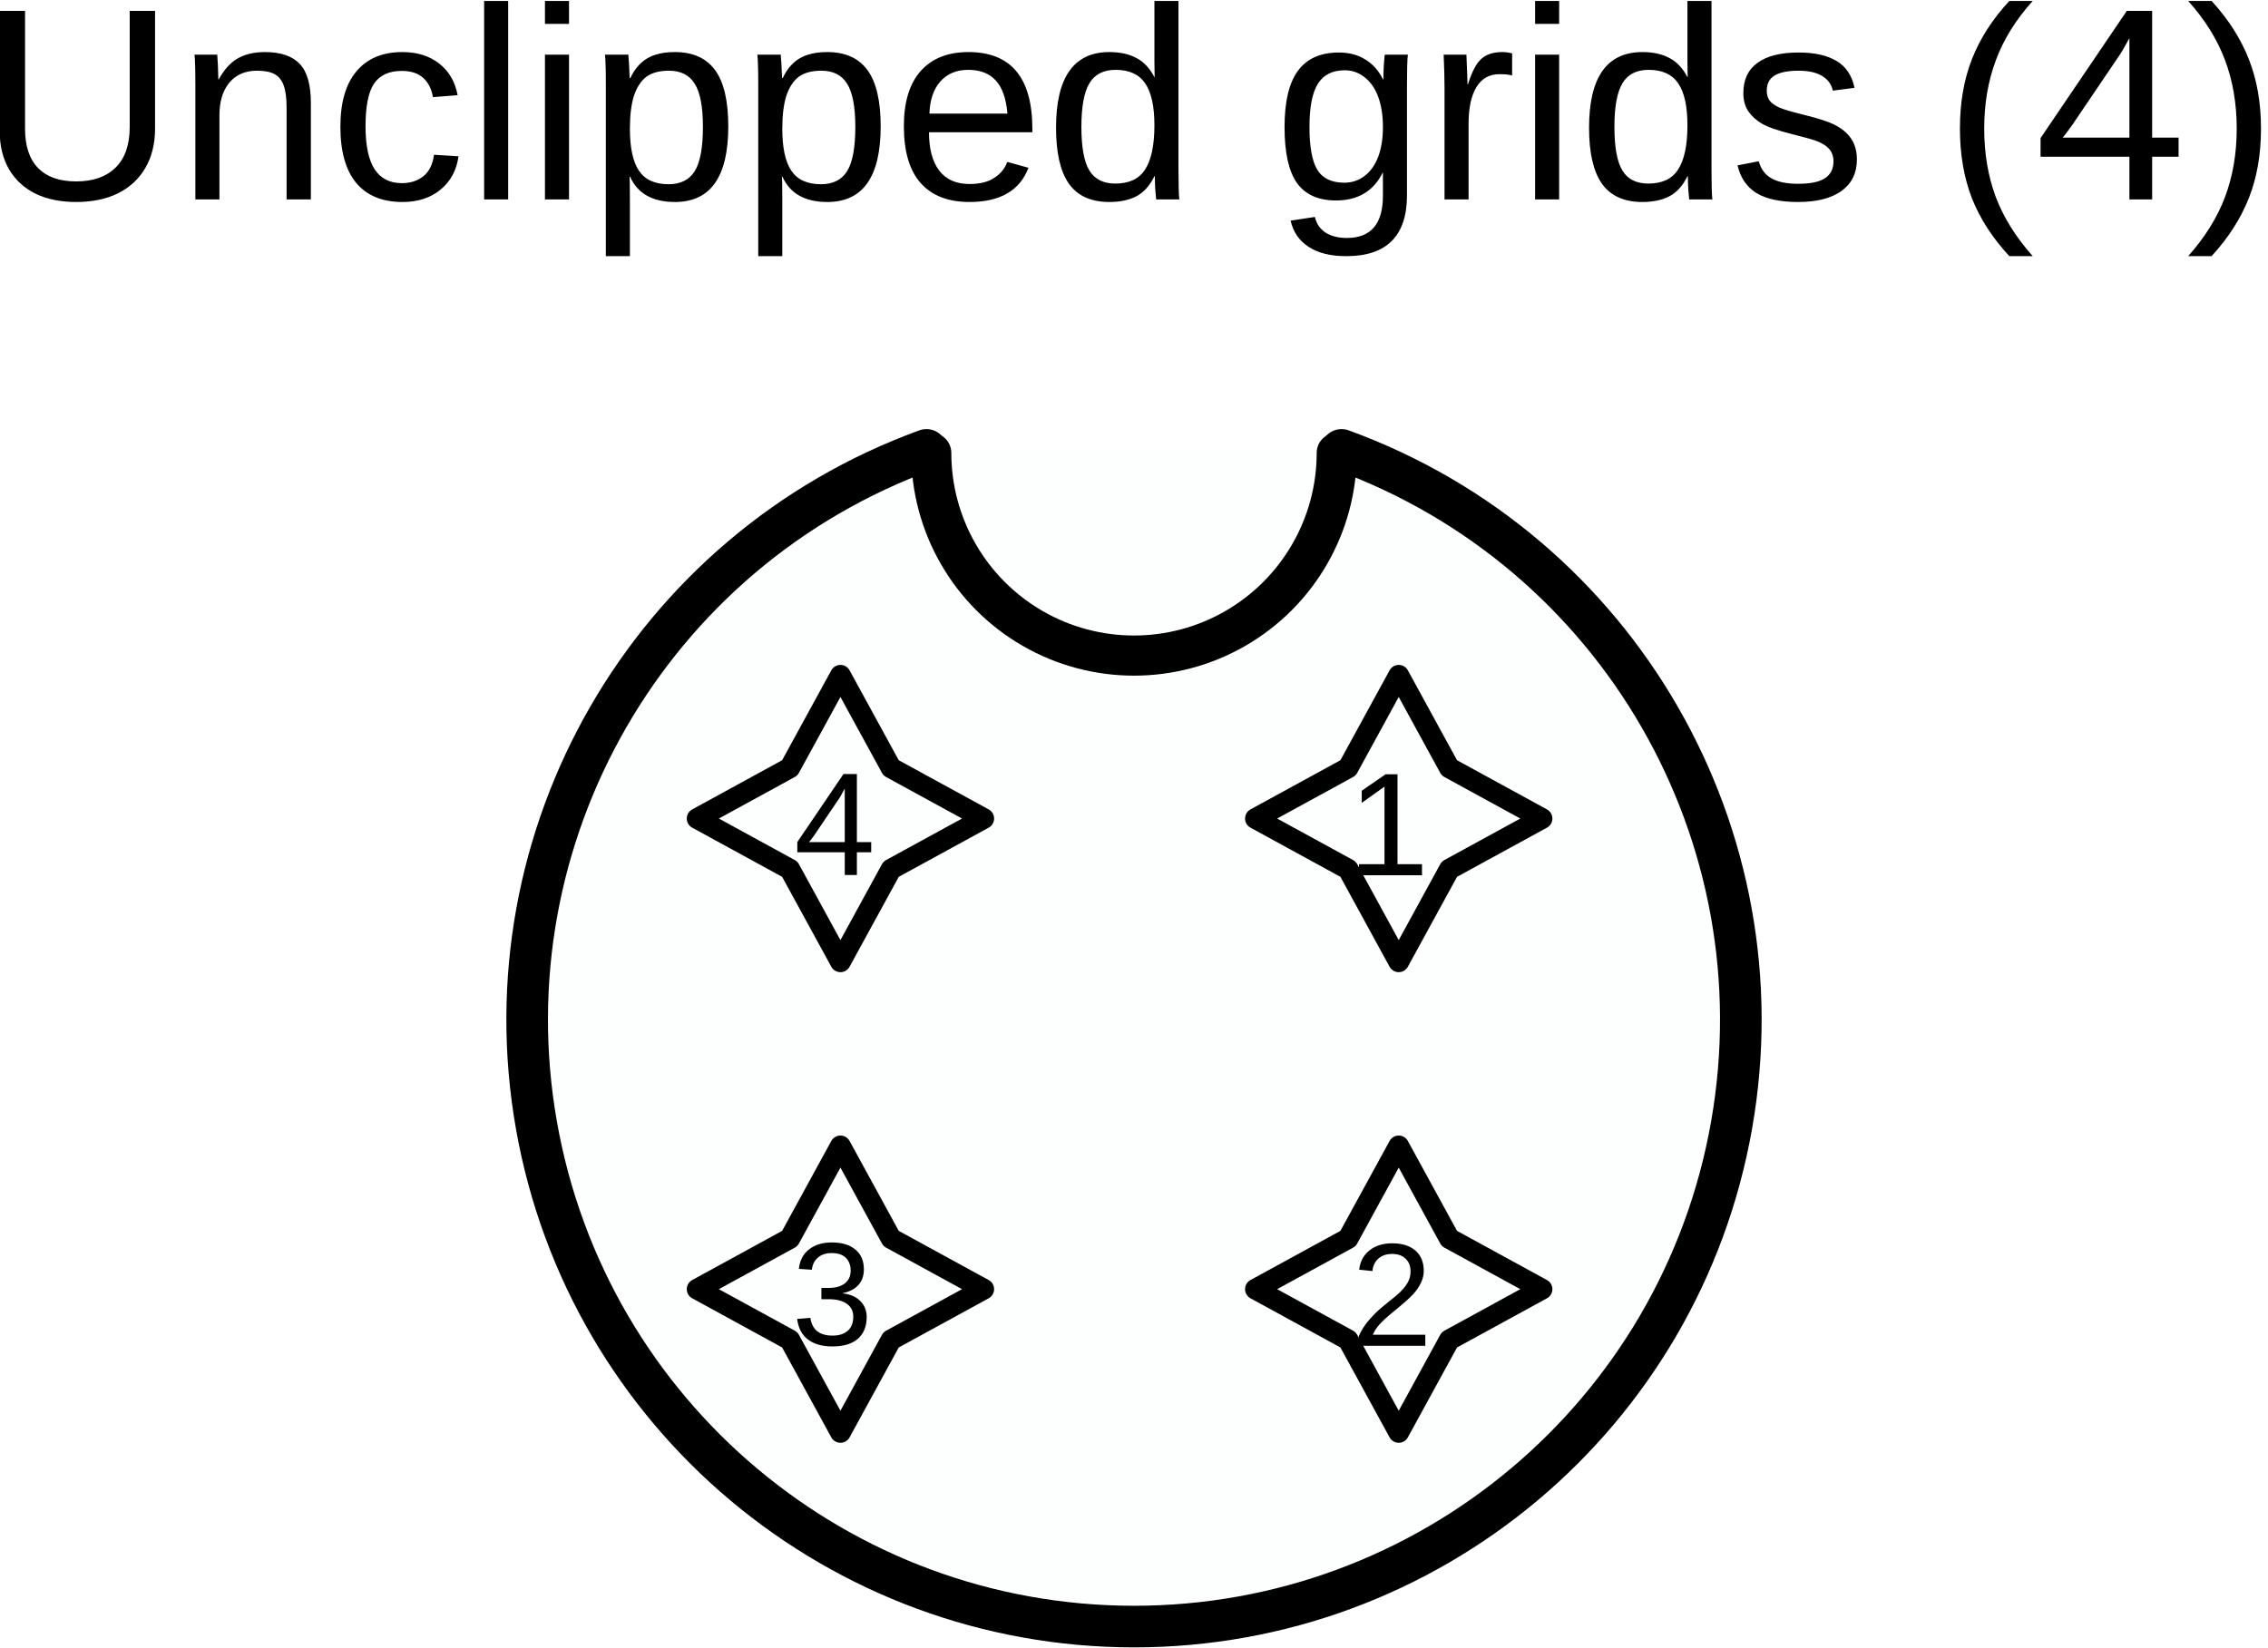
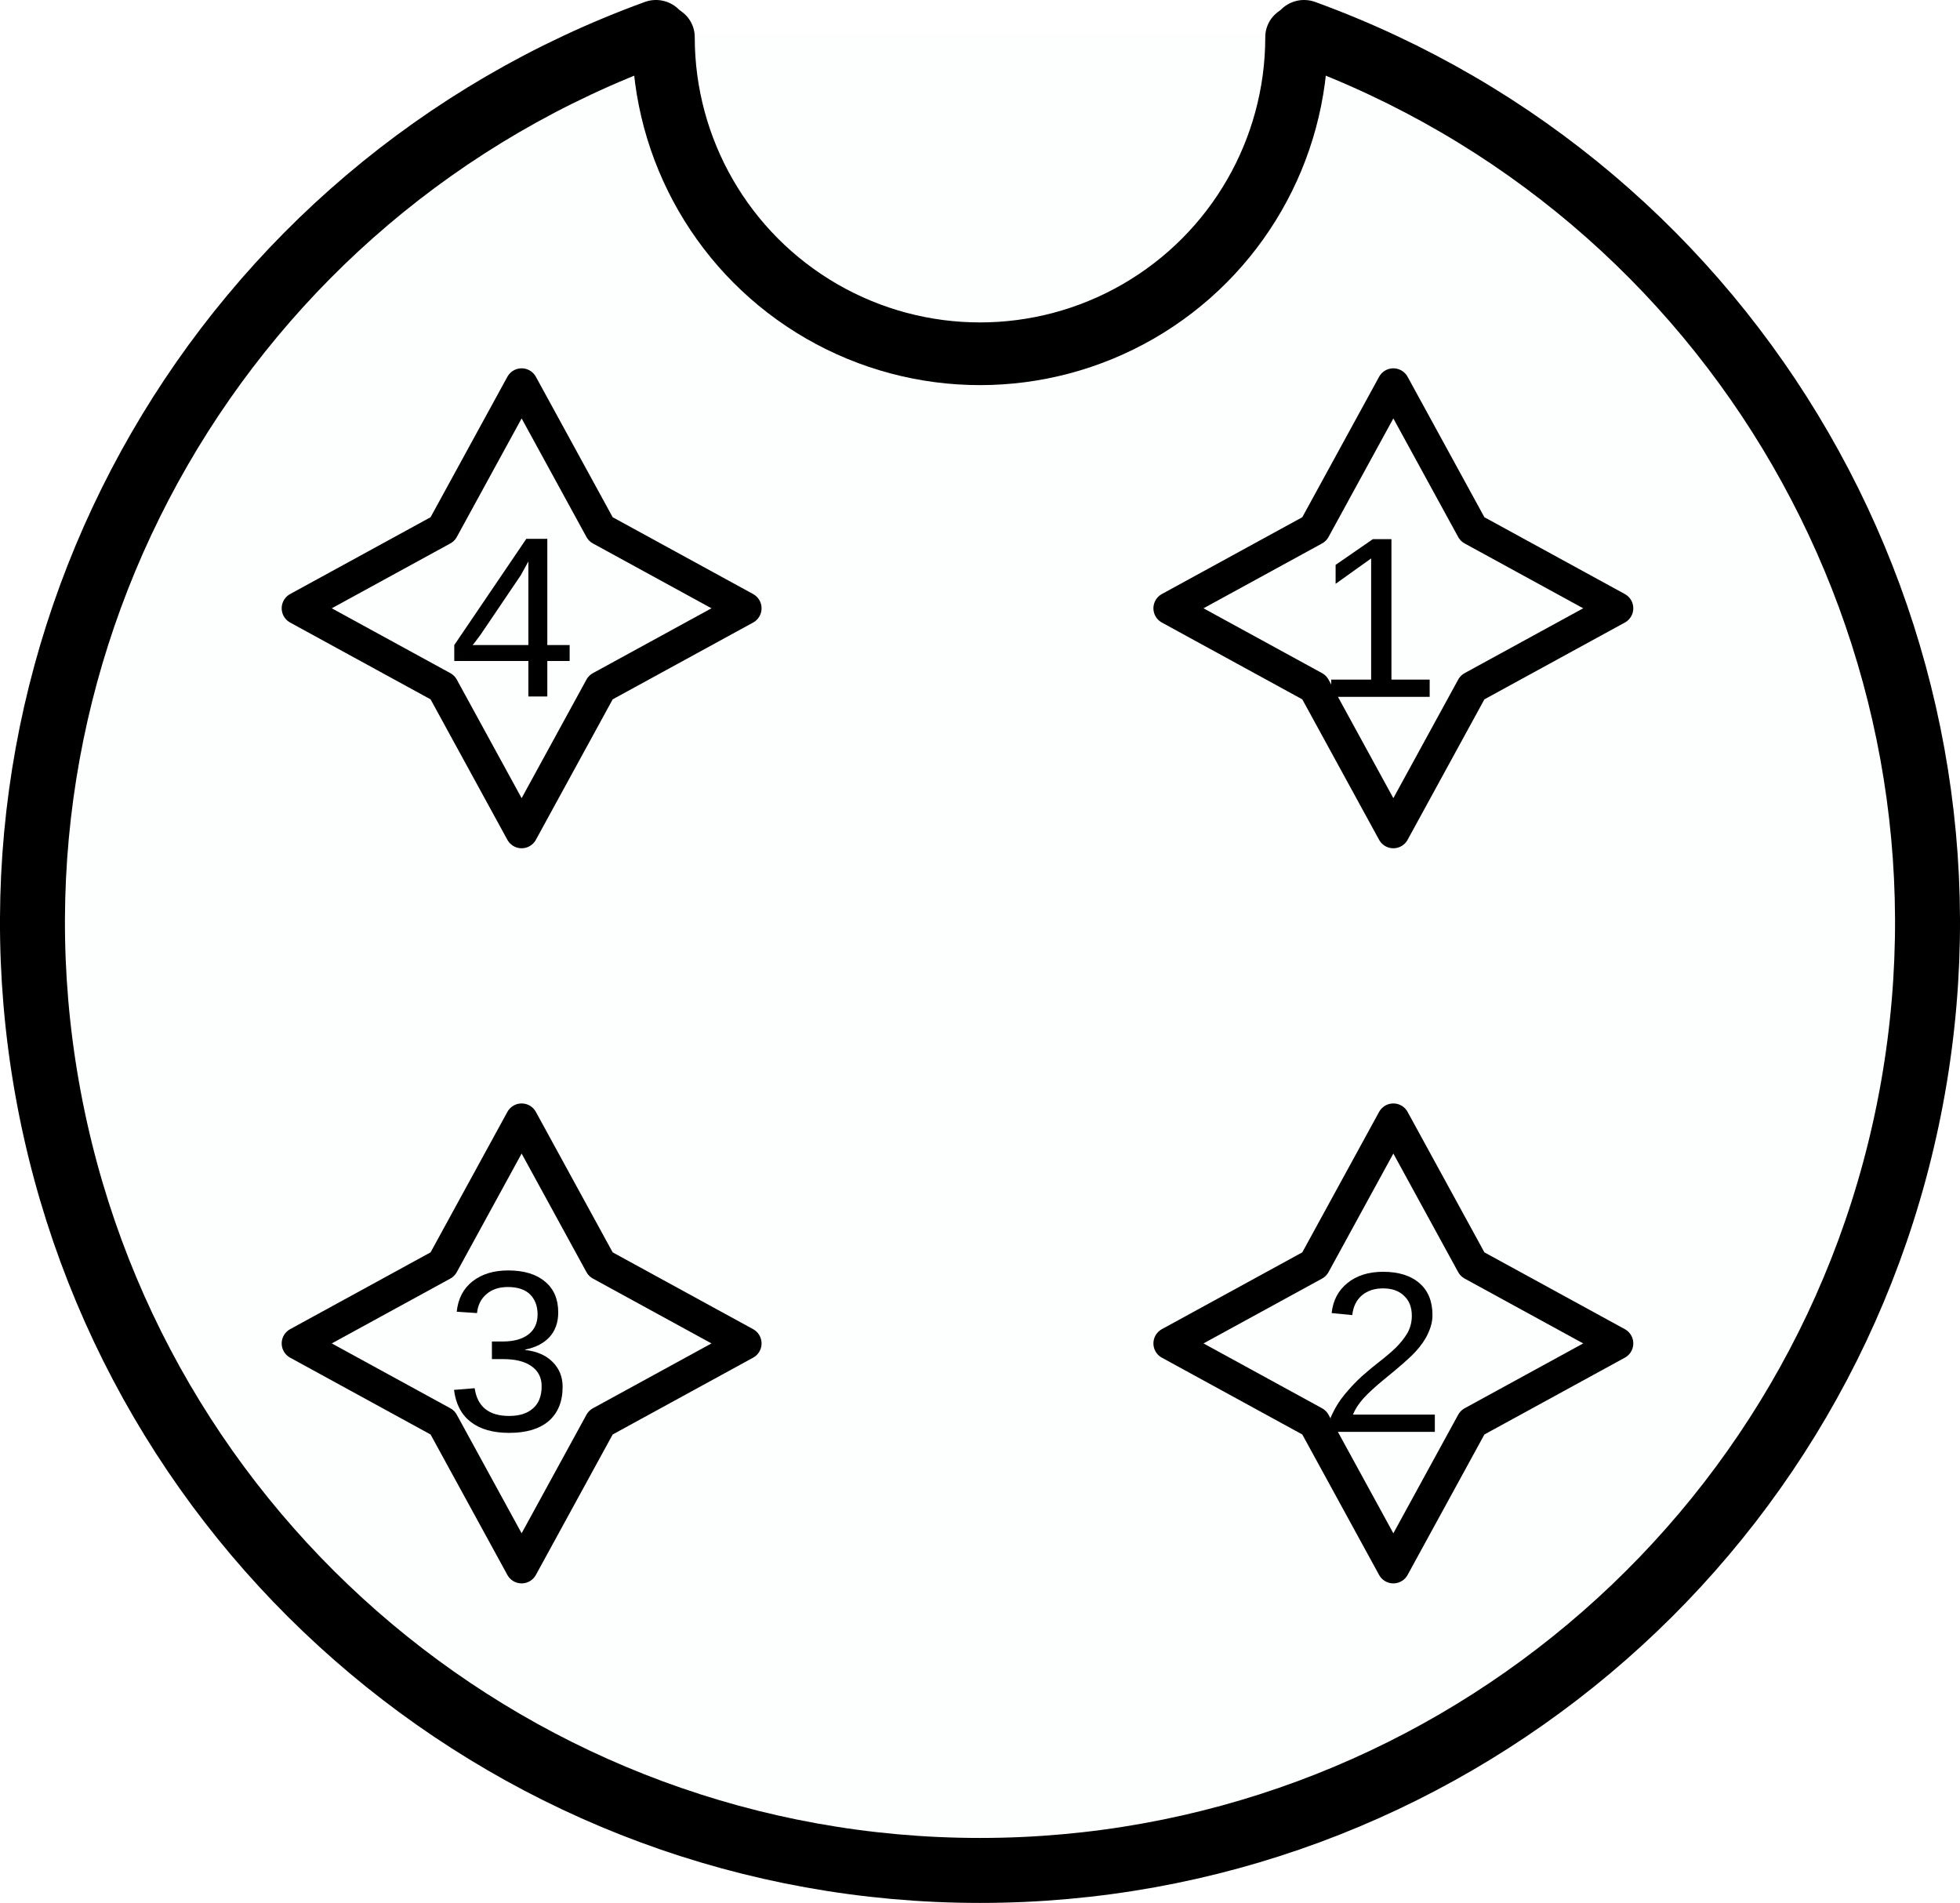
- <svg xmlns="http://www.w3.org/2000/svg" width="163.534mm" height="118.811mm" viewBox="0 0 163.534 118.811" version="1.1" id="svg20031">
+ <svg xmlns="http://www.w3.org/2000/svg" width="90.51mm" height="87.864mm" viewBox="0 0 90.51 87.864" version="1.1" id="svg20031">
  <defs id="defs20028" />
-   <g id="layer1" transform="translate(280.0196,-145.419)">
+   <g id="layer1" transform="translate(243.5077,-176.3663)">
    <g id="g31489" transform="translate(12.40332,96.97139)">
      <g id="g31408">
        <g id="g980" transform="translate(-306.6621,7.747539)">
          <path style="opacity:1;fill:#fdffff;fill-opacity:1;stroke:#000000;stroke-width:3;stroke-linecap:round;stroke-linejoin:round;stroke-miterlimit:4;stroke-dasharray:none;stroke-opacity:1;paint-order:normal" id="path976" transform="rotate(-90)" d="m -73.147,110.97 a 43.751,43.751 0 0 1 -48.71,28.123 43.751,43.751 0 0 1 -36.154,-43.087 43.751,43.751 0 0 1 36.154,-43.087 43.751,43.751 0 0 1 48.71,28.123" />
          <path style="opacity:1;fill:#fdffff;fill-opacity:1;stroke:#000000;stroke-width:2.895;stroke-linecap:round;stroke-linejoin:round;stroke-miterlimit:4;stroke-dasharray:none;stroke-opacity:1;paint-order:normal" id="path978" d="m 110.627,73.361 a 14.621,14.621 0 0 1 -7.31,12.662 14.621,14.621 0 0 1 -14.621,-1e-6 14.621,14.621 0 0 1 -7.31,-12.662" />
        </g>
        <path id="path982" style="opacity:1;fill:#fdffff;fill-opacity:1;stroke:#000000;stroke-width:1.5;stroke-linecap:round;stroke-linejoin:round;stroke-miterlimit:4;stroke-dasharray:none;stroke-opacity:1;paint-order:normal" transform="translate(-306.6621,7.747539)" d="m 74.839,110.064 -3.652,-6.678 -6.678,-3.652 6.678,-3.652 3.652,-6.678 3.652,6.678 6.678,3.652 -6.678,3.652 z" />
        <path style="opacity:1;fill:#fdffff;fill-opacity:1;stroke:#000000;stroke-width:1.5;stroke-linecap:round;stroke-linejoin:round;stroke-miterlimit:4;stroke-dasharray:none;stroke-opacity:1;paint-order:normal" id="path984" transform="translate(-306.6621,7.747539)" d="m 115.094,110.064 -3.652,-6.678 -6.678,-3.652 6.678,-3.652 3.652,-6.678 3.652,6.678 6.678,3.652 -6.678,3.652 z" />
        <path style="opacity:1;fill:#fdffff;fill-opacity:1;stroke:#000000;stroke-width:1.5;stroke-linecap:round;stroke-linejoin:round;stroke-miterlimit:4;stroke-dasharray:none;stroke-opacity:1;paint-order:normal" id="path986" transform="translate(-306.6621,7.747539)" d="m 74.839,144.007 -3.652,-6.678 -6.678,-3.652 6.678,-3.652 3.652,-6.678 3.652,6.678 6.678,3.652 -6.678,3.652 z" />
        <path id="path988" style="opacity:1;fill:#fdffff;fill-opacity:1;stroke:#000000;stroke-width:1.5;stroke-linecap:round;stroke-linejoin:round;stroke-miterlimit:4;stroke-dasharray:none;stroke-opacity:1;paint-order:normal" transform="translate(-306.6621,7.747539)" d="m 115.094,144.007 -3.652,-6.678 -6.678,-3.652 6.678,-3.652 3.652,-6.678 3.652,6.678 6.678,3.652 -6.678,3.652 z" />
        <text id="text998" y="111.569" x="-195.25" style="font-style:normal;font-variant:normal;font-weight:normal;font-stretch:normal;font-size:10.583px;line-height:1.25;font-family:Arial;-inkscape-font-specification:Arial;letter-spacing:0px;word-spacing:0px;fill:#000000;fill-opacity:1;stroke:none;stroke-width:0.265" xml:space="preserve">
          <tspan style="stroke-width:0.265" y="111.569" x="-195.25" id="tspan996">1</tspan>
        </text>
        <text xml:space="preserve" style="font-style:normal;font-variant:normal;font-weight:normal;font-stretch:normal;font-size:10.583px;line-height:1.25;font-family:Arial;-inkscape-font-specification:Arial;letter-spacing:0px;word-spacing:0px;fill:#000000;fill-opacity:1;stroke:none;stroke-width:0.265" x="-194.997" y="145.511" id="text1002">
          <tspan id="tspan1000" x="-194.997" y="145.511" style="stroke-width:0.265">2</tspan>
        </text>
        <text xml:space="preserve" style="font-style:normal;font-variant:normal;font-weight:normal;font-stretch:normal;font-size:10.583px;line-height:1.25;font-family:Arial;-inkscape-font-specification:Arial;letter-spacing:0px;word-spacing:0px;fill:#000000;fill-opacity:1;stroke:none;stroke-width:0.265" x="-235.182" y="111.553" id="text1010">
          <tspan id="tspan1008" x="-235.182" y="111.553" style="stroke-width:0.265">4</tspan>
        </text>
        <text xml:space="preserve" style="font-style:normal;font-variant:normal;font-weight:normal;font-stretch:normal;font-size:10.583px;line-height:1.25;font-family:Arial;-inkscape-font-specification:Arial;letter-spacing:0px;word-spacing:0px;fill:#000000;fill-opacity:1;stroke:none;stroke-width:0.265" x="-235.352" y="145.444" id="text1018">
          <tspan id="tspan1016" x="-235.352" y="145.444" style="stroke-width:0.265">3</tspan>
        </text>
      </g>
      <text id="text1030" y="62.83" x="-293.976" style="font-style:normal;font-variant:normal;font-weight:normal;font-stretch:normal;font-size:19.756px;line-height:1.25;font-family:Arial;-inkscape-font-specification:Arial;letter-spacing:0px;word-spacing:0px;fill:#000000;fill-opacity:1;stroke:none;stroke-width:0.265" xml:space="preserve">
        <tspan style="stroke-width:0.265" y="62.83" x="-293.976" id="tspan1028">Unclipped grids (4)</tspan>
      </text>
    </g>
  </g>
</svg>
